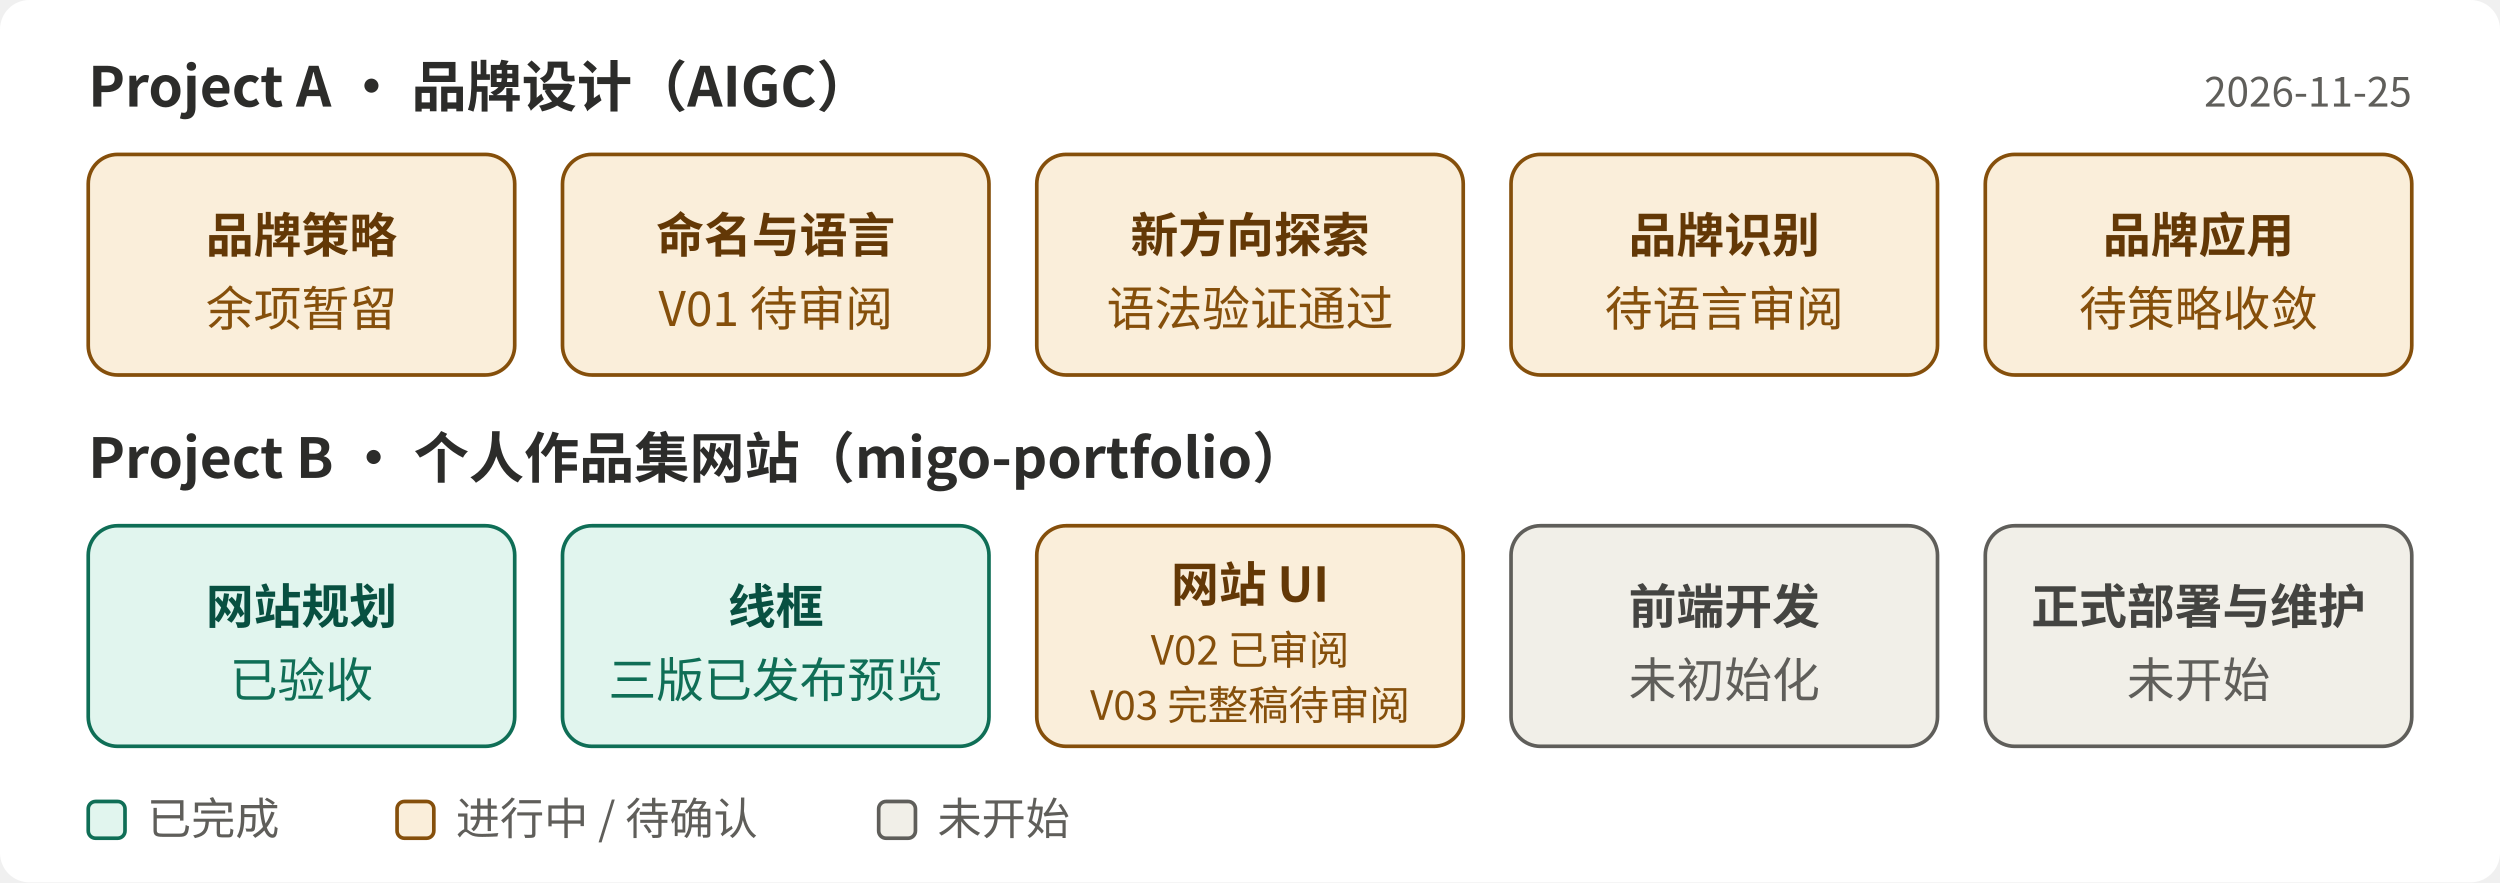
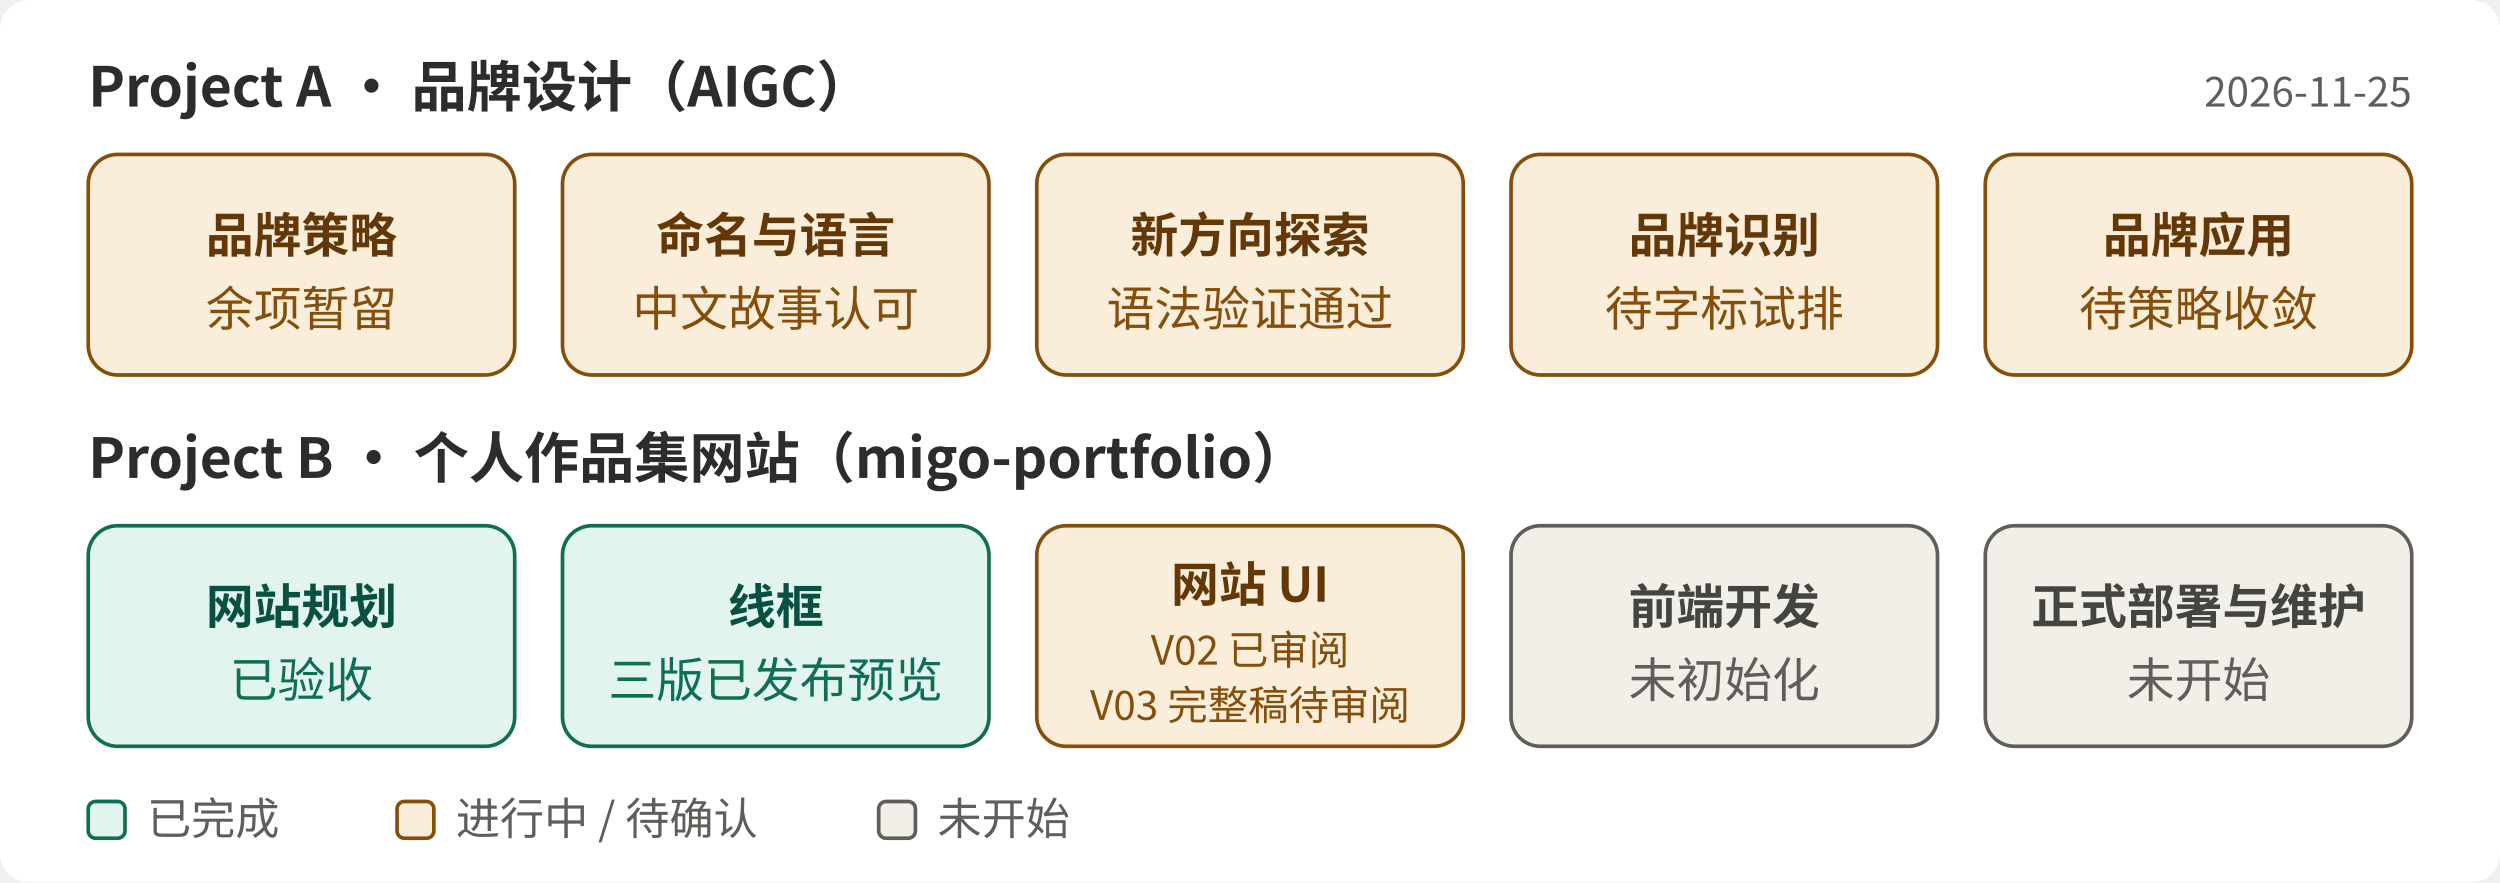
<svg xmlns="http://www.w3.org/2000/svg" width="680" height="240" viewBox="0 0 680 240" role="img" aria-labelledby="progress-title progress-desc" lang="zh-CN" xml:lang="zh-CN" font-family="system-ui, 'Microsoft YaHei', 'PingFang SC', 'Noto Sans CJK SC', sans-serif">
  <rect width="680" height="240" rx="8" fill="#FFFFFF" />
  <text x="24" y="29" font-size="15" font-weight="650" fill="#2C2C2A">Project A · 品牌设计（AIGC）</text>
  <text x="656" y="29" font-size="11" text-anchor="end" fill="#5F5E5A">2026-11-25</text>
  <g font-size="13" text-anchor="middle" dominant-baseline="central">
    <g transform="translate(24 42)">
      <rect width="116" height="60" rx="8" fill="#FAEEDA" stroke="#854F0B" />
      <text x="58" y="21" font-weight="650" fill="#633806">品牌策略</text>
      <text x="58" y="41" fill="#854F0B">余项暂留</text>
    </g>
    <g transform="translate(153 42)">
      <rect width="116" height="60" rx="8" fill="#FAEEDA" stroke="#854F0B" />
      <text x="58" y="21" font-weight="650" fill="#633806">命名与语言</text>
-       <text x="58" y="41" fill="#854F0B">V01 待审阅</text>
+       <text x="58" y="41" fill="#854F0B">中文故事认可</text>
    </g>
    <g transform="translate(282 42)">
      <rect width="116" height="60" rx="8" fill="#FAEEDA" stroke="#854F0B" />
      <text x="58" y="21" font-weight="650" fill="#633806">新方向探索</text>
      <text x="58" y="41" fill="#854F0B">语法验证通过</text>
    </g>
    <g transform="translate(411 42)">
      <rect width="116" height="60" rx="8" fill="#FAEEDA" stroke="#854F0B" />
      <text x="58" y="21" font-weight="650" fill="#633806">品牌识别</text>
-       <text x="58" y="41" fill="#854F0B">待语言审阅</text>
+       <text x="58" y="41" fill="#854F0B">待字标试排</text>
    </g>
    <g transform="translate(540 42)">
      <rect width="116" height="60" rx="8" fill="#FAEEDA" stroke="#854F0B" />
      <text x="58" y="21" font-weight="650" fill="#633806">品牌应用</text>
      <text x="58" y="41" fill="#854F0B">待策略收敛</text>
    </g>
  </g>
  <text x="24" y="130" font-size="15" font-weight="650" fill="#2C2C2A">Project B · 个人作品集网站（migo-portfolio）</text>
  <g font-size="13" text-anchor="middle" dominant-baseline="central">
    <g transform="translate(24 143)">
      <rect width="116" height="60" rx="8" fill="#E1F5EE" stroke="#0F6E56" />
      <text x="58" y="21" font-weight="650" fill="#085041">网站规划</text>
      <text x="58" y="41" fill="#0F6E56">已验收</text>
    </g>
    <g transform="translate(153 143)">
      <rect width="116" height="60" rx="8" fill="#E1F5EE" stroke="#0F6E56" />
      <text x="58" y="21" font-weight="650" fill="#085041">线框</text>
      <text x="58" y="41" fill="#0F6E56">三版已发布预览</text>
    </g>
    <g transform="translate(282 143)">
      <rect width="116" height="60" rx="8" fill="#FAEEDA" stroke="#854F0B" />
      <text x="58" y="15" font-weight="650" fill="#633806">网站 UI</text>
      <text x="58" y="33" font-size="11" fill="#854F0B">V02 已审阅</text>
      <text x="58" y="48" font-size="11" fill="#854F0B">V03 完整稿待审阅</text>
    </g>
    <g transform="translate(411 143)">
      <rect width="116" height="60" rx="8" fill="#F1EFE8" stroke="#5F5E5A" />
      <text x="58" y="21" font-weight="650" fill="#444441">前端开发</text>
      <text x="58" y="41" fill="#5F5E5A">未初始化</text>
    </g>
    <g transform="translate(540 143)">
      <rect width="116" height="60" rx="8" fill="#F1EFE8" stroke="#5F5E5A" />
      <text x="58" y="21" font-weight="650" fill="#444441">正式部署与维护</text>
      <text x="58" y="41" fill="#5F5E5A">未开始</text>
    </g>
  </g>
  <g font-size="12" fill="#5F5E5A">
    <rect x="24" y="218" width="10" height="10" rx="2" fill="#E1F5EE" stroke="#0F6E56" />
    <text x="40" y="227">已完成</text>
    <rect x="108" y="218" width="10" height="10" rx="2" fill="#FAEEDA" stroke="#854F0B" />
    <text x="124" y="227">进行中 / 待确认</text>
    <rect x="239" y="218" width="10" height="10" rx="2" fill="#F1EFE8" stroke="#5F5E5A" />
    <text x="255" y="227">未开始</text>
  </g>
</svg>
